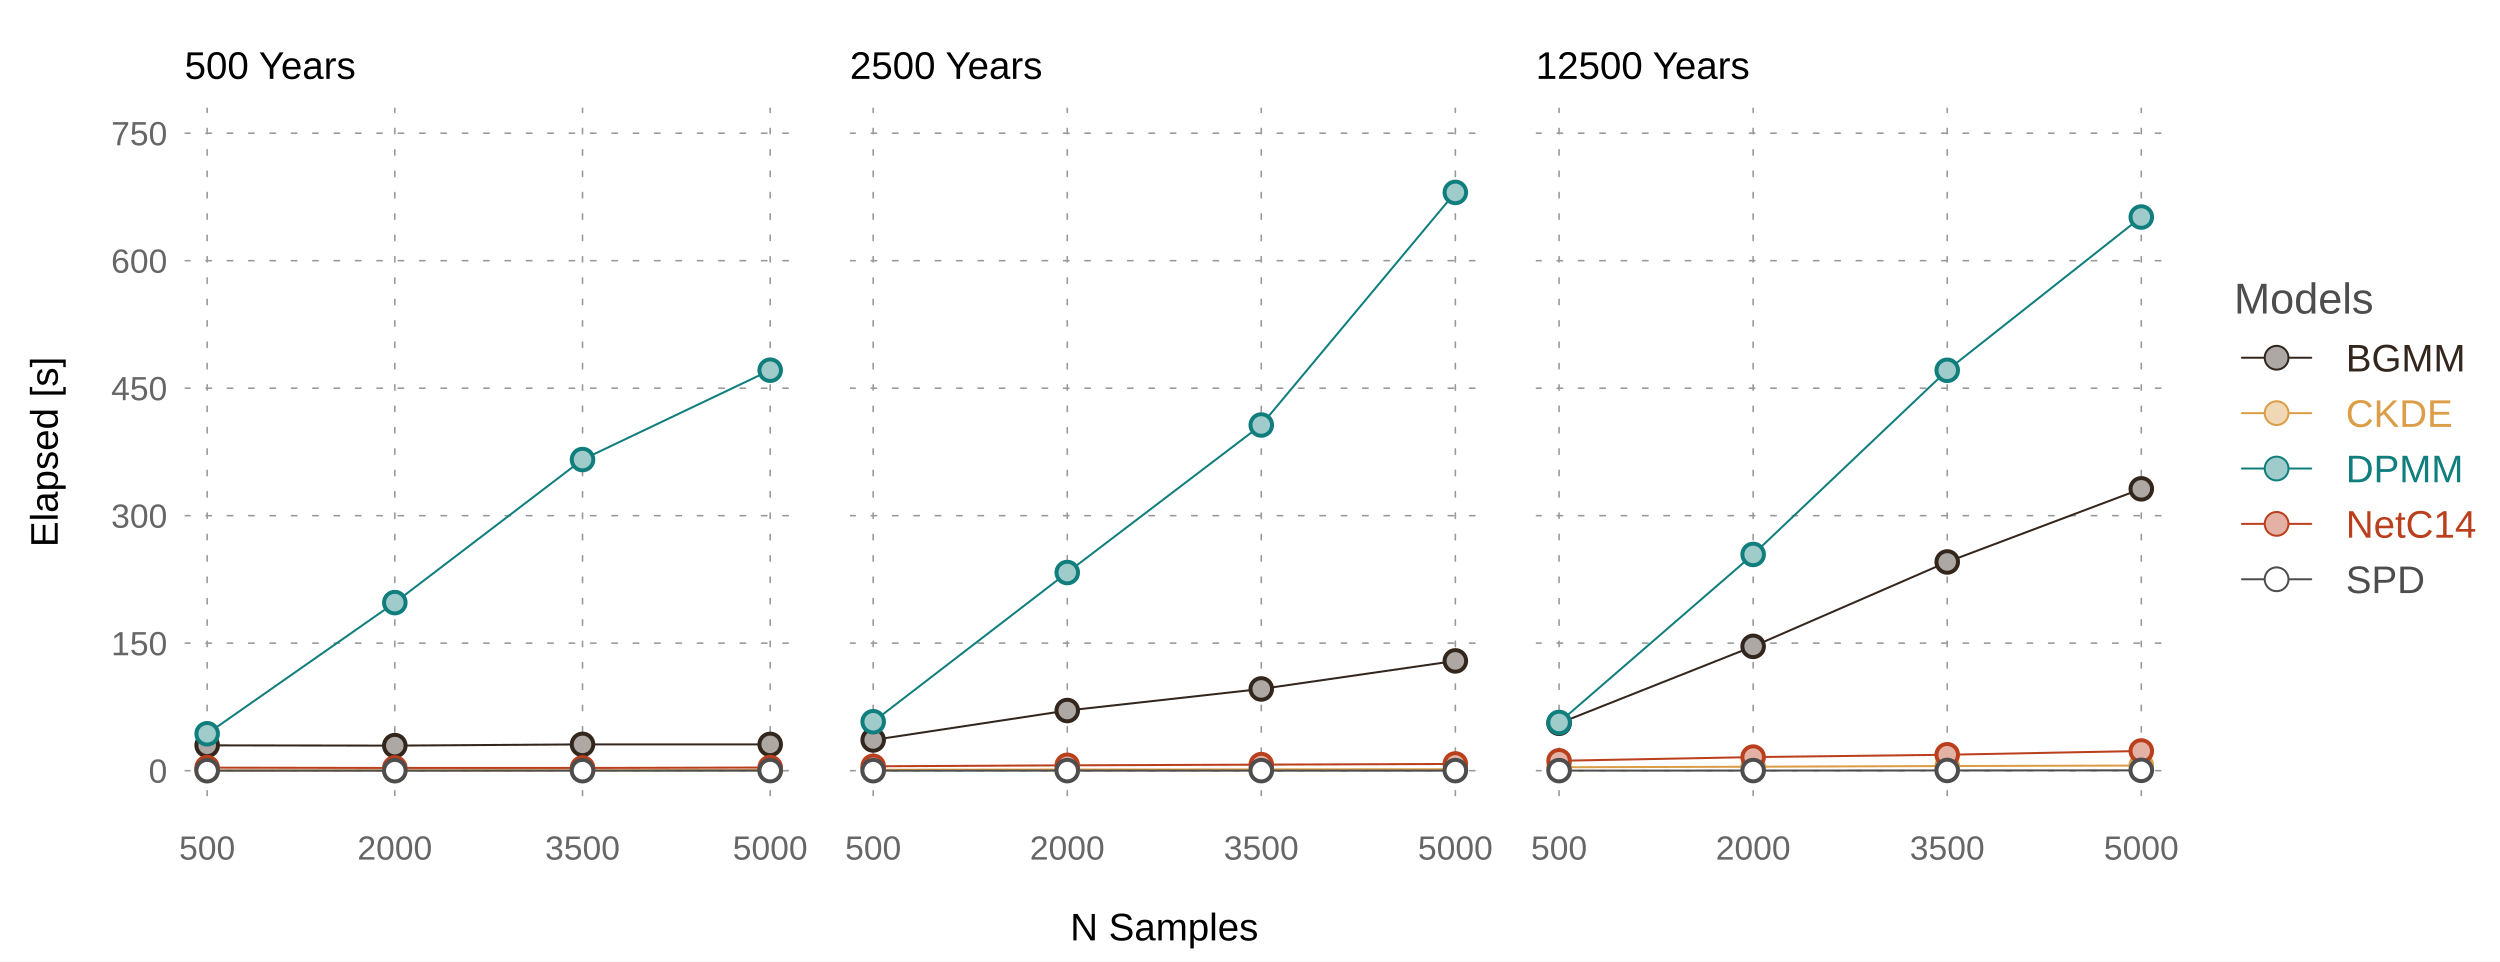
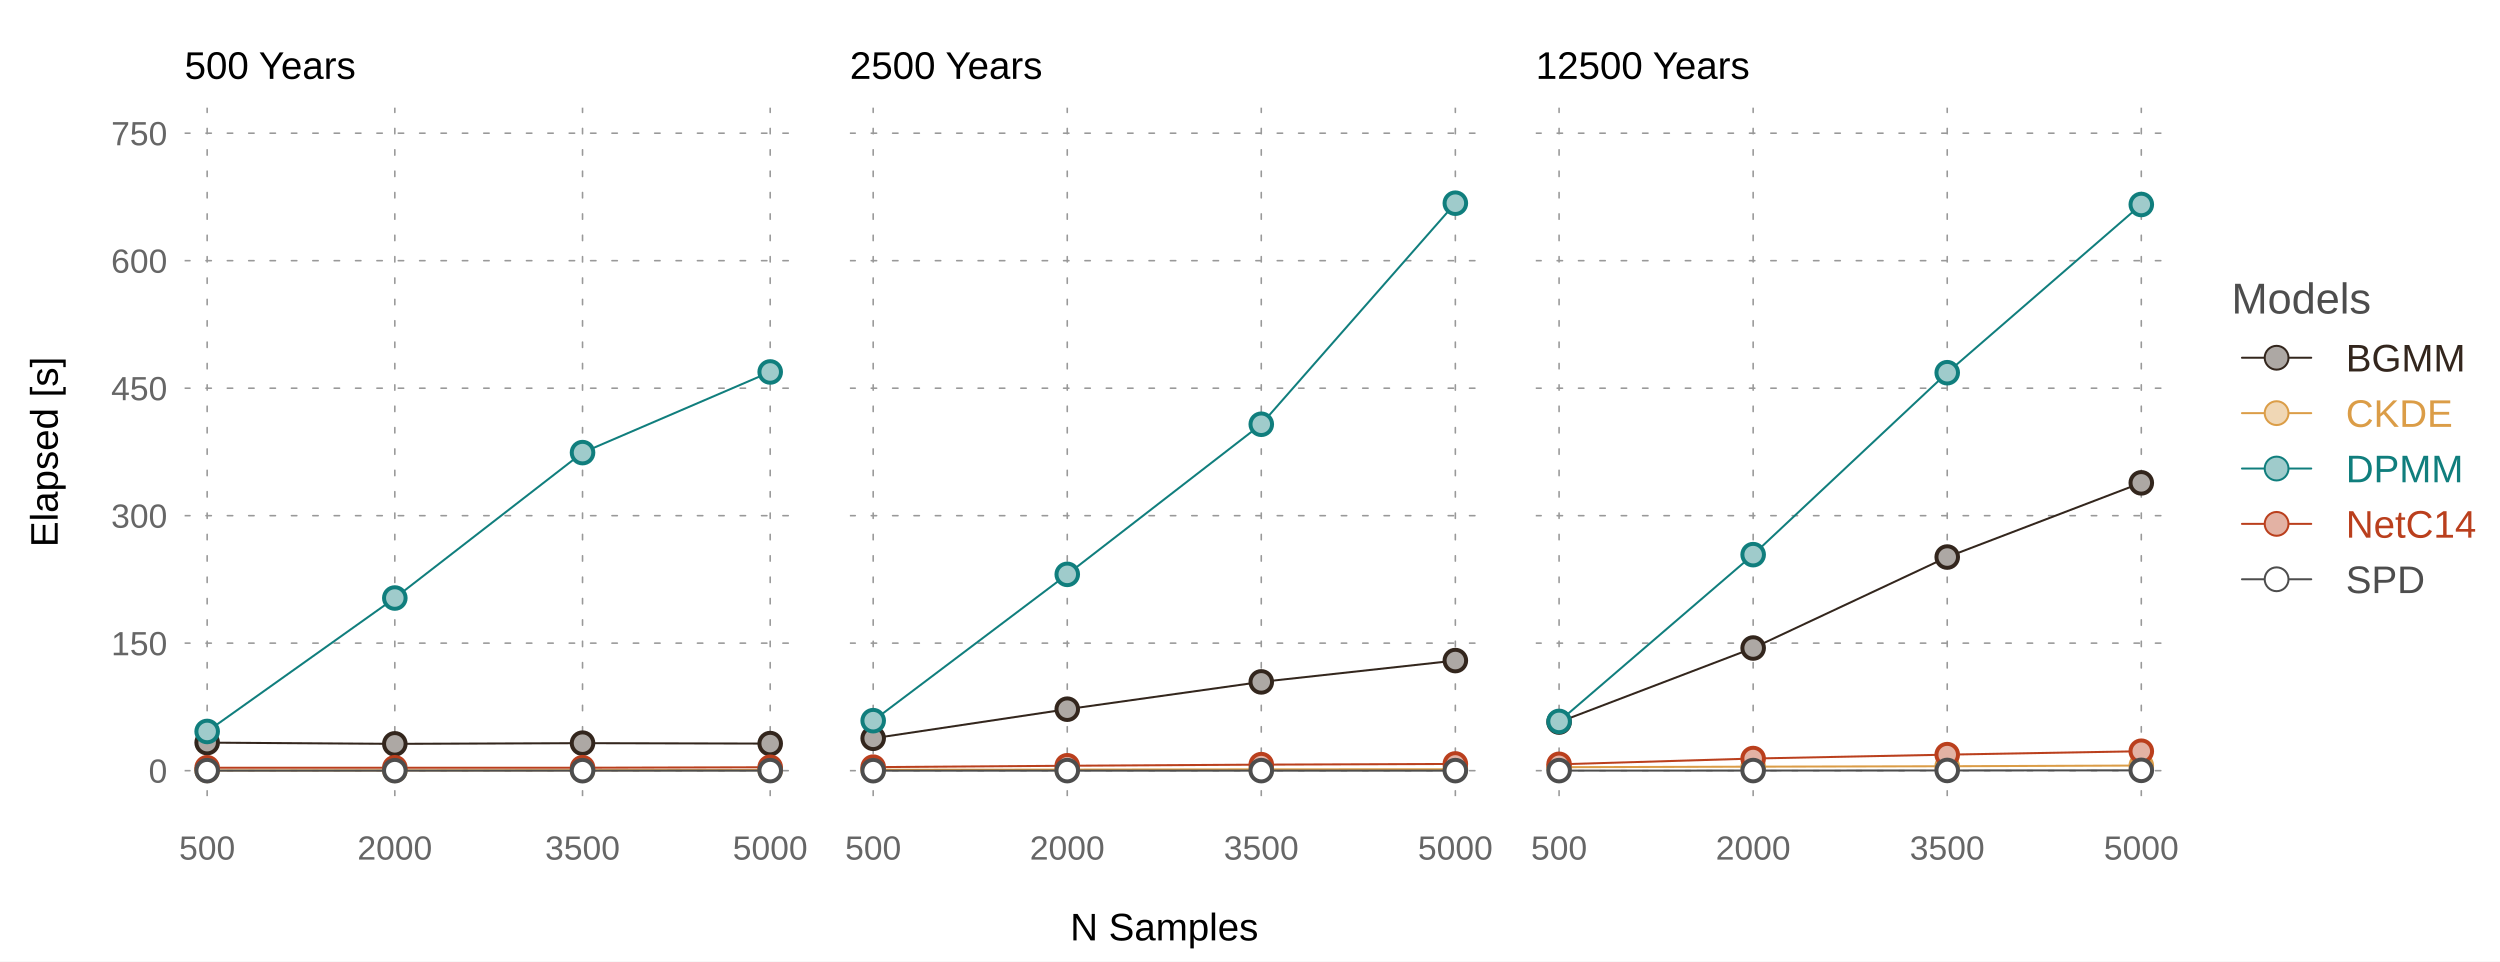
<svg xmlns="http://www.w3.org/2000/svg" width="468.00pt" height="180.00pt" viewBox="0 0 468.00 180.00">
  <g class="svglite">
    <defs>
      <style type="text/css">
    .svglite line, .svglite polyline, .svglite polygon, .svglite path, .svglite rect, .svglite circle {
      fill: none;
      stroke: #000000;
      stroke-linecap: round;
      stroke-linejoin: round;
      stroke-miterlimit: 10.00;
    }
    .svglite text {
      white-space: pre;
    }
    .svglite g.glyphgroup path {
      fill: inherit;
      stroke: none;
    }
  </style>
    </defs>
    <rect width="100%" height="100%" style="stroke: none; fill: #FFFFFF;" />
    <defs>
      <clipPath id="cpMC4wMHw0NjguMDB8MC4wMHwxODAuMDA=">
        <rect x="0.00" y="0.00" width="468.00" height="180.00" />
      </clipPath>
    </defs>
    <g clip-path="url(#cpMC4wMHw0NjguMDB8MC4wMHwxODAuMDA=)">
</g>
    <defs>
      <clipPath id="cpMzQuNTZ8MTQ4LjQwfDIwLjE2fDE0OS4wNA==">
        <rect x="34.56" y="20.16" width="113.84" height="128.88" />
      </clipPath>
    </defs>
    <g clip-path="url(#cpMzQuNTZ8MTQ4LjQwfDIwLjE2fDE0OS4wNA==)">
      <line x1="34.56" y1="144.27" x2="148.40" y2="144.27" style="stroke-width: 0.30; stroke: #999999; stroke-dasharray: 1.00,3.00;" />
      <line x1="34.56" y1="120.40" x2="148.40" y2="120.40" style="stroke-width: 0.30; stroke: #999999; stroke-dasharray: 1.00,3.00;" />
      <line x1="34.56" y1="96.53" x2="148.40" y2="96.53" style="stroke-width: 0.30; stroke: #999999; stroke-dasharray: 1.00,3.00;" />
      <line x1="34.56" y1="72.67" x2="148.40" y2="72.67" style="stroke-width: 0.30; stroke: #999999; stroke-dasharray: 1.00,3.00;" />
      <line x1="34.56" y1="48.80" x2="148.40" y2="48.80" style="stroke-width: 0.30; stroke: #999999; stroke-dasharray: 1.00,3.00;" />
      <line x1="34.56" y1="24.93" x2="148.40" y2="24.93" style="stroke-width: 0.30; stroke: #999999; stroke-dasharray: 1.00,3.00;" />
      <line x1="38.78" y1="149.04" x2="38.78" y2="20.16" style="stroke-width: 0.30; stroke: #999999; stroke-dasharray: 1.00,3.00;" />
      <line x1="73.91" y1="149.04" x2="73.91" y2="20.16" style="stroke-width: 0.30; stroke: #999999; stroke-dasharray: 1.00,3.00;" />
      <line x1="109.05" y1="149.04" x2="109.05" y2="20.16" style="stroke-width: 0.30; stroke: #999999; stroke-dasharray: 1.00,3.00;" />
      <line x1="144.18" y1="149.04" x2="144.18" y2="20.16" style="stroke-width: 0.30; stroke: #999999; stroke-dasharray: 1.00,3.00;" />
-       <polyline points="38.78,139.53 73.91,139.58 109.05,139.35 144.18,139.35 " style="stroke-width: 0.38; stroke: #33261D;" />
-       <circle cx="38.78" cy="139.53" r="2.02" style="stroke-width: 0.75; stroke: #33261D; fill: #ADA8A4;" />
-       <circle cx="73.91" cy="139.58" r="2.02" style="stroke-width: 0.75; stroke: #33261D; fill: #ADA8A4;" />
-       <circle cx="109.05" cy="139.35" r="2.02" style="stroke-width: 0.75; stroke: #33261D; fill: #ADA8A4;" />
-       <circle cx="144.18" cy="139.35" r="2.02" style="stroke-width: 0.75; stroke: #33261D; fill: #ADA8A4;" />
-       <polyline points="38.78,144.23 73.91,144.21 109.05,144.19 144.18,144.16 " style="stroke-width: 0.38; stroke: #DB9D47;" />
-       <circle cx="38.78" cy="144.23" r="2.02" style="stroke-width: 0.75; stroke: #DB9D47; fill: #F0D7B5;" />
+       <polyline points="38.78,139.02 73.91,139.25 109.05,139.12 144.18,139.20 " style="stroke-width: 0.38; stroke: #33261D;" />
+       <circle cx="38.78" cy="139.02" r="2.02" style="stroke-width: 0.75; stroke: #33261D; fill: #ADA8A4;" />
+       <circle cx="73.91" cy="139.25" r="2.02" style="stroke-width: 0.75; stroke: #33261D; fill: #ADA8A4;" />
+       <circle cx="109.05" cy="139.12" r="2.02" style="stroke-width: 0.75; stroke: #33261D; fill: #ADA8A4;" />
+       <circle cx="144.18" cy="139.20" r="2.02" style="stroke-width: 0.75; stroke: #33261D; fill: #ADA8A4;" />
+       <polyline points="38.78,144.22 73.91,144.21 109.05,144.18 144.18,144.16 " style="stroke-width: 0.38; stroke: #DB9D47;" />
+       <circle cx="38.78" cy="144.22" r="2.02" style="stroke-width: 0.75; stroke: #DB9D47; fill: #F0D7B5;" />
      <circle cx="73.91" cy="144.21" r="2.02" style="stroke-width: 0.75; stroke: #DB9D47; fill: #F0D7B5;" />
-       <circle cx="109.05" cy="144.19" r="2.02" style="stroke-width: 0.75; stroke: #DB9D47; fill: #F0D7B5;" />
+       <circle cx="109.05" cy="144.18" r="2.02" style="stroke-width: 0.75; stroke: #DB9D47; fill: #F0D7B5;" />
      <circle cx="144.18" cy="144.16" r="2.02" style="stroke-width: 0.75; stroke: #DB9D47; fill: #F0D7B5;" />
-       <polyline points="38.78,137.36 73.91,112.81 109.05,86.03 144.18,69.30 " style="stroke-width: 0.38; stroke: #107E7D;" />
-       <circle cx="38.78" cy="137.36" r="2.02" style="stroke-width: 0.75; stroke: #107E7D; fill: #9FCBCB;" />
-       <circle cx="73.91" cy="112.81" r="2.02" style="stroke-width: 0.75; stroke: #107E7D; fill: #9FCBCB;" />
-       <circle cx="109.05" cy="86.03" r="2.02" style="stroke-width: 0.75; stroke: #107E7D; fill: #9FCBCB;" />
-       <circle cx="144.18" cy="69.30" r="2.02" style="stroke-width: 0.75; stroke: #107E7D; fill: #9FCBCB;" />
-       <polyline points="38.78,143.70 73.91,143.76 109.05,143.76 144.18,143.68 " style="stroke-width: 0.38; stroke: #BA3F1D;" />
-       <circle cx="38.78" cy="143.70" r="2.02" style="stroke-width: 0.75; stroke: #BA3F1D; fill: #E3B2A4;" />
-       <circle cx="73.91" cy="143.76" r="2.02" style="stroke-width: 0.75; stroke: #BA3F1D; fill: #E3B2A4;" />
-       <circle cx="109.05" cy="143.76" r="2.02" style="stroke-width: 0.75; stroke: #BA3F1D; fill: #E3B2A4;" />
-       <circle cx="144.18" cy="143.68" r="2.02" style="stroke-width: 0.75; stroke: #BA3F1D; fill: #E3B2A4;" />
+       <polyline points="38.78,136.93 73.91,111.95 109.05,84.73 144.18,69.63 " style="stroke-width: 0.38; stroke: #107E7D;" />
+       <circle cx="38.78" cy="136.93" r="2.02" style="stroke-width: 0.75; stroke: #107E7D; fill: #9FCBCB;" />
+       <circle cx="73.91" cy="111.95" r="2.02" style="stroke-width: 0.75; stroke: #107E7D; fill: #9FCBCB;" />
+       <circle cx="109.05" cy="84.73" r="2.02" style="stroke-width: 0.75; stroke: #107E7D; fill: #9FCBCB;" />
+       <circle cx="144.18" cy="69.63" r="2.02" style="stroke-width: 0.75; stroke: #107E7D; fill: #9FCBCB;" />
+       <polyline points="38.78,143.72 73.91,143.72 109.05,143.72 144.18,143.63 " style="stroke-width: 0.38; stroke: #BA3F1D;" />
+       <circle cx="38.78" cy="143.72" r="2.02" style="stroke-width: 0.75; stroke: #BA3F1D; fill: #E3B2A4;" />
+       <circle cx="73.91" cy="143.72" r="2.02" style="stroke-width: 0.75; stroke: #BA3F1D; fill: #E3B2A4;" />
+       <circle cx="109.05" cy="143.72" r="2.02" style="stroke-width: 0.75; stroke: #BA3F1D; fill: #E3B2A4;" />
+       <circle cx="144.18" cy="143.63" r="2.02" style="stroke-width: 0.75; stroke: #BA3F1D; fill: #E3B2A4;" />
      <polyline points="38.78,144.27 73.91,144.27 109.05,144.27 144.18,144.26 " style="stroke-width: 0.38; stroke: #4D4D4D;" />
      <circle cx="38.78" cy="144.27" r="2.02" style="stroke-width: 0.75; stroke: #4D4D4D; fill: #FFFFFF;" />
      <circle cx="73.91" cy="144.27" r="2.02" style="stroke-width: 0.75; stroke: #4D4D4D; fill: #FFFFFF;" />
      <circle cx="109.05" cy="144.27" r="2.02" style="stroke-width: 0.75; stroke: #4D4D4D; fill: #FFFFFF;" />
      <circle cx="144.18" cy="144.26" r="2.02" style="stroke-width: 0.75; stroke: #4D4D4D; fill: #FFFFFF;" />
    </g>
    <g clip-path="url(#cpMC4wMHw0NjguMDB8MC4wMHwxODAuMDA=)">
      <text x="38.78" y="160.92" text-anchor="middle" style="font-size: 6.30px;fill: #666666; font-family: &quot;Arial&quot;;" textLength="10.50px" lengthAdjust="spacingAndGlyphs">500</text>
      <text x="73.91" y="160.92" text-anchor="middle" style="font-size: 6.30px;fill: #666666; font-family: &quot;Arial&quot;;" textLength="14.00px" lengthAdjust="spacingAndGlyphs">2000</text>
      <text x="109.05" y="160.92" text-anchor="middle" style="font-size: 6.30px;fill: #666666; font-family: &quot;Arial&quot;;" textLength="14.00px" lengthAdjust="spacingAndGlyphs">3500</text>
      <text x="144.18" y="160.92" text-anchor="middle" style="font-size: 6.30px;fill: #666666; font-family: &quot;Arial&quot;;" textLength="14.00px" lengthAdjust="spacingAndGlyphs">5000</text>
      <text x="31.32" y="146.52" text-anchor="end" style="font-size: 6.30px;fill: #666666; font-family: &quot;Arial&quot;;" textLength="3.50px" lengthAdjust="spacingAndGlyphs">0</text>
      <text x="31.32" y="122.66" text-anchor="end" style="font-size: 6.30px;fill: #666666; font-family: &quot;Arial&quot;;" textLength="10.50px" lengthAdjust="spacingAndGlyphs">150</text>
      <text x="31.32" y="98.79" text-anchor="end" style="font-size: 6.30px;fill: #666666; font-family: &quot;Arial&quot;;" textLength="10.50px" lengthAdjust="spacingAndGlyphs">300</text>
      <text x="31.32" y="74.92" text-anchor="end" style="font-size: 6.30px;fill: #666666; font-family: &quot;Arial&quot;;" textLength="10.50px" lengthAdjust="spacingAndGlyphs">450</text>
      <text x="31.32" y="51.06" text-anchor="end" style="font-size: 6.30px;fill: #666666; font-family: &quot;Arial&quot;;" textLength="10.50px" lengthAdjust="spacingAndGlyphs">600</text>
      <text x="31.32" y="27.19" text-anchor="end" style="font-size: 6.30px;fill: #666666; font-family: &quot;Arial&quot;;" textLength="10.50px" lengthAdjust="spacingAndGlyphs">750</text>
    </g>
    <defs>
      <clipPath id="cpMi4xNnwxNDguNDB8Mi4xNnwxNzcuODQ=">
        <rect x="2.16" y="2.16" width="146.24" height="175.68" />
      </clipPath>
    </defs>
    <g clip-path="url(#cpMi4xNnwxNDguNDB8Mi4xNnwxNzcuODQ=)">
      <text transform="translate(10.80,84.60) rotate(-90)" text-anchor="middle" style="font-size: 7.20px; font-family: &quot;Arial&quot;;" textLength="35.58px" lengthAdjust="spacingAndGlyphs">Elapsed [s]</text>
      <text x="34.56" y="14.76" style="font-size: 7.20px; font-family: &quot;Arial&quot;;" textLength="32.00px" lengthAdjust="spacingAndGlyphs">500 Years</text>
    </g>
    <defs>
      <clipPath id="cpMTU5LjEwfDI3Ni44MHwyMC4xNnwxNDkuMDQ=">
        <rect x="159.10" y="20.16" width="117.70" height="128.88" />
      </clipPath>
    </defs>
    <g clip-path="url(#cpMTU5LjEwfDI3Ni44MHwyMC4xNnwxNDkuMDQ=)">
      <line x1="159.10" y1="144.27" x2="276.80" y2="144.27" style="stroke-width: 0.30; stroke: #999999; stroke-dasharray: 1.00,3.00;" />
      <line x1="159.10" y1="120.40" x2="276.80" y2="120.40" style="stroke-width: 0.30; stroke: #999999; stroke-dasharray: 1.00,3.00;" />
      <line x1="159.10" y1="96.53" x2="276.80" y2="96.53" style="stroke-width: 0.30; stroke: #999999; stroke-dasharray: 1.00,3.00;" />
      <line x1="159.10" y1="72.67" x2="276.80" y2="72.67" style="stroke-width: 0.30; stroke: #999999; stroke-dasharray: 1.00,3.00;" />
      <line x1="159.10" y1="48.80" x2="276.80" y2="48.80" style="stroke-width: 0.30; stroke: #999999; stroke-dasharray: 1.00,3.00;" />
      <line x1="159.10" y1="24.93" x2="276.80" y2="24.93" style="stroke-width: 0.30; stroke: #999999; stroke-dasharray: 1.00,3.00;" />
      <line x1="163.46" y1="149.04" x2="163.46" y2="20.16" style="stroke-width: 0.30; stroke: #999999; stroke-dasharray: 1.00,3.00;" />
      <line x1="199.79" y1="149.04" x2="199.79" y2="20.16" style="stroke-width: 0.30; stroke: #999999; stroke-dasharray: 1.00,3.00;" />
      <line x1="236.11" y1="149.04" x2="236.11" y2="20.16" style="stroke-width: 0.30; stroke: #999999; stroke-dasharray: 1.00,3.00;" />
      <line x1="272.44" y1="149.04" x2="272.44" y2="20.16" style="stroke-width: 0.30; stroke: #999999; stroke-dasharray: 1.00,3.00;" />
-       <polyline points="163.46,138.52 199.79,133.01 236.11,128.97 272.44,123.72 " style="stroke-width: 0.38; stroke: #33261D;" />
-       <circle cx="163.46" cy="138.52" r="2.02" style="stroke-width: 0.75; stroke: #33261D; fill: #ADA8A4;" />
-       <circle cx="199.79" cy="133.01" r="2.02" style="stroke-width: 0.75; stroke: #33261D; fill: #ADA8A4;" />
-       <circle cx="236.11" cy="128.97" r="2.02" style="stroke-width: 0.75; stroke: #33261D; fill: #ADA8A4;" />
-       <circle cx="272.44" cy="123.72" r="2.02" style="stroke-width: 0.75; stroke: #33261D; fill: #ADA8A4;" />
-       <polyline points="163.46,144.10 199.79,144.06 236.11,144.03 272.44,144.00 " style="stroke-width: 0.38; stroke: #DB9D47;" />
+       <polyline points="163.46,138.21 199.79,132.76 236.11,127.65 272.44,123.66 " style="stroke-width: 0.38; stroke: #33261D;" />
+       <circle cx="163.46" cy="138.21" r="2.02" style="stroke-width: 0.75; stroke: #33261D; fill: #ADA8A4;" />
+       <circle cx="199.79" cy="132.76" r="2.02" style="stroke-width: 0.75; stroke: #33261D; fill: #ADA8A4;" />
+       <circle cx="236.11" cy="127.65" r="2.02" style="stroke-width: 0.75; stroke: #33261D; fill: #ADA8A4;" />
+       <circle cx="272.44" cy="123.66" r="2.02" style="stroke-width: 0.75; stroke: #33261D; fill: #ADA8A4;" />
+       <polyline points="163.46,144.10 199.79,144.07 236.11,144.02 272.44,144.01 " style="stroke-width: 0.38; stroke: #DB9D47;" />
      <circle cx="163.46" cy="144.10" r="2.02" style="stroke-width: 0.75; stroke: #DB9D47; fill: #F0D7B5;" />
-       <circle cx="199.79" cy="144.06" r="2.02" style="stroke-width: 0.75; stroke: #DB9D47; fill: #F0D7B5;" />
-       <circle cx="236.11" cy="144.03" r="2.02" style="stroke-width: 0.75; stroke: #DB9D47; fill: #F0D7B5;" />
-       <circle cx="272.44" cy="144.00" r="2.02" style="stroke-width: 0.75; stroke: #DB9D47; fill: #F0D7B5;" />
-       <polyline points="163.46,135.11 199.79,107.18 236.11,79.56 272.44,36.02 " style="stroke-width: 0.38; stroke: #107E7D;" />
-       <circle cx="163.46" cy="135.11" r="2.02" style="stroke-width: 0.75; stroke: #107E7D; fill: #9FCBCB;" />
-       <circle cx="199.79" cy="107.18" r="2.02" style="stroke-width: 0.75; stroke: #107E7D; fill: #9FCBCB;" />
-       <circle cx="236.11" cy="79.56" r="2.02" style="stroke-width: 0.75; stroke: #107E7D; fill: #9FCBCB;" />
-       <circle cx="272.44" cy="36.02" r="2.02" style="stroke-width: 0.75; stroke: #107E7D; fill: #9FCBCB;" />
-       <polyline points="163.46,143.45 199.79,143.27 236.11,143.14 272.44,143.01 " style="stroke-width: 0.38; stroke: #BA3F1D;" />
-       <circle cx="163.46" cy="143.45" r="2.02" style="stroke-width: 0.75; stroke: #BA3F1D; fill: #E3B2A4;" />
-       <circle cx="199.79" cy="143.27" r="2.02" style="stroke-width: 0.75; stroke: #BA3F1D; fill: #E3B2A4;" />
+       <circle cx="199.79" cy="144.07" r="2.02" style="stroke-width: 0.75; stroke: #DB9D47; fill: #F0D7B5;" />
+       <circle cx="236.11" cy="144.02" r="2.02" style="stroke-width: 0.75; stroke: #DB9D47; fill: #F0D7B5;" />
+       <circle cx="272.44" cy="144.01" r="2.02" style="stroke-width: 0.75; stroke: #DB9D47; fill: #F0D7B5;" />
+       <polyline points="163.46,134.91 199.79,107.52 236.11,79.42 272.44,38.04 " style="stroke-width: 0.38; stroke: #107E7D;" />
+       <circle cx="163.46" cy="134.91" r="2.02" style="stroke-width: 0.75; stroke: #107E7D; fill: #9FCBCB;" />
+       <circle cx="199.79" cy="107.52" r="2.02" style="stroke-width: 0.75; stroke: #107E7D; fill: #9FCBCB;" />
+       <circle cx="236.11" cy="79.42" r="2.02" style="stroke-width: 0.75; stroke: #107E7D; fill: #9FCBCB;" />
+       <circle cx="272.44" cy="38.04" r="2.02" style="stroke-width: 0.75; stroke: #107E7D; fill: #9FCBCB;" />
+       <polyline points="163.46,143.61 199.79,143.35 236.11,143.14 272.44,143.01 " style="stroke-width: 0.38; stroke: #BA3F1D;" />
+       <circle cx="163.46" cy="143.61" r="2.02" style="stroke-width: 0.75; stroke: #BA3F1D; fill: #E3B2A4;" />
+       <circle cx="199.79" cy="143.35" r="2.02" style="stroke-width: 0.75; stroke: #BA3F1D; fill: #E3B2A4;" />
      <circle cx="236.11" cy="143.14" r="2.02" style="stroke-width: 0.75; stroke: #BA3F1D; fill: #E3B2A4;" />
      <circle cx="272.44" cy="143.01" r="2.02" style="stroke-width: 0.75; stroke: #BA3F1D; fill: #E3B2A4;" />
      <polyline points="163.46,144.27 199.79,144.26 236.11,144.26 272.44,144.26 " style="stroke-width: 0.38; stroke: #4D4D4D;" />
      <circle cx="163.46" cy="144.27" r="2.02" style="stroke-width: 0.75; stroke: #4D4D4D; fill: #FFFFFF;" />
      <circle cx="199.79" cy="144.26" r="2.02" style="stroke-width: 0.75; stroke: #4D4D4D; fill: #FFFFFF;" />
      <circle cx="236.11" cy="144.26" r="2.02" style="stroke-width: 0.75; stroke: #4D4D4D; fill: #FFFFFF;" />
      <circle cx="272.44" cy="144.26" r="2.02" style="stroke-width: 0.75; stroke: #4D4D4D; fill: #FFFFFF;" />
    </g>
    <g clip-path="url(#cpMC4wMHw0NjguMDB8MC4wMHwxODAuMDA=)">
      <text x="163.46" y="160.92" text-anchor="middle" style="font-size: 6.30px;fill: #666666; font-family: &quot;Arial&quot;;" textLength="10.50px" lengthAdjust="spacingAndGlyphs">500</text>
      <text x="199.79" y="160.92" text-anchor="middle" style="font-size: 6.30px;fill: #666666; font-family: &quot;Arial&quot;;" textLength="14.00px" lengthAdjust="spacingAndGlyphs">2000</text>
      <text x="236.11" y="160.92" text-anchor="middle" style="font-size: 6.30px;fill: #666666; font-family: &quot;Arial&quot;;" textLength="14.00px" lengthAdjust="spacingAndGlyphs">3500</text>
      <text x="272.44" y="160.92" text-anchor="middle" style="font-size: 6.30px;fill: #666666; font-family: &quot;Arial&quot;;" textLength="14.00px" lengthAdjust="spacingAndGlyphs">5000</text>
    </g>
    <defs>
      <clipPath id="cpMTU5LjEwfDI3Ni44MHwyLjE2fDE3Ny44NA==">
        <rect x="159.10" y="2.16" width="117.70" height="175.68" />
      </clipPath>
    </defs>
    <g clip-path="url(#cpMTU5LjEwfDI3Ni44MHwyLjE2fDE3Ny44NA==)">
      <text x="217.95" y="176.04" text-anchor="middle" style="font-size: 7.20px; font-family: &quot;Arial&quot;;" textLength="35.16px" lengthAdjust="spacingAndGlyphs">N Samples</text>
      <text x="159.10" y="14.76" style="font-size: 7.20px; font-family: &quot;Arial&quot;;" textLength="36.00px" lengthAdjust="spacingAndGlyphs">2500 Years</text>
    </g>
    <defs>
      <clipPath id="cpMjg3LjUwfDQwNS4yMHwyMC4xNnwxNDkuMDQ=">
        <rect x="287.50" y="20.16" width="117.70" height="128.88" />
      </clipPath>
    </defs>
    <g clip-path="url(#cpMjg3LjUwfDQwNS4yMHwyMC4xNnwxNDkuMDQ=)">
      <line x1="287.50" y1="144.27" x2="405.20" y2="144.27" style="stroke-width: 0.30; stroke: #999999; stroke-dasharray: 1.00,3.00;" />
      <line x1="287.50" y1="120.40" x2="405.20" y2="120.40" style="stroke-width: 0.30; stroke: #999999; stroke-dasharray: 1.00,3.00;" />
      <line x1="287.50" y1="96.53" x2="405.20" y2="96.53" style="stroke-width: 0.30; stroke: #999999; stroke-dasharray: 1.00,3.00;" />
      <line x1="287.50" y1="72.67" x2="405.20" y2="72.67" style="stroke-width: 0.30; stroke: #999999; stroke-dasharray: 1.00,3.00;" />
      <line x1="287.50" y1="48.80" x2="405.20" y2="48.80" style="stroke-width: 0.30; stroke: #999999; stroke-dasharray: 1.00,3.00;" />
      <line x1="287.50" y1="24.93" x2="405.20" y2="24.93" style="stroke-width: 0.30; stroke: #999999; stroke-dasharray: 1.00,3.00;" />
      <line x1="291.86" y1="149.04" x2="291.86" y2="20.16" style="stroke-width: 0.30; stroke: #999999; stroke-dasharray: 1.00,3.00;" />
      <line x1="328.19" y1="149.04" x2="328.19" y2="20.16" style="stroke-width: 0.30; stroke: #999999; stroke-dasharray: 1.00,3.00;" />
      <line x1="364.52" y1="149.04" x2="364.52" y2="20.16" style="stroke-width: 0.30; stroke: #999999; stroke-dasharray: 1.00,3.00;" />
      <line x1="400.85" y1="149.04" x2="400.85" y2="20.16" style="stroke-width: 0.30; stroke: #999999; stroke-dasharray: 1.00,3.00;" />
-       <polyline points="291.86,135.40 328.19,121.00 364.52,105.20 400.85,91.51 " style="stroke-width: 0.38; stroke: #33261D;" />
-       <circle cx="291.86" cy="135.40" r="2.02" style="stroke-width: 0.75; stroke: #33261D; fill: #ADA8A4;" />
-       <circle cx="328.19" cy="121.00" r="2.02" style="stroke-width: 0.75; stroke: #33261D; fill: #ADA8A4;" />
-       <circle cx="364.52" cy="105.20" r="2.02" style="stroke-width: 0.75; stroke: #33261D; fill: #ADA8A4;" />
-       <circle cx="400.85" cy="91.51" r="2.02" style="stroke-width: 0.75; stroke: #33261D; fill: #ADA8A4;" />
-       <polyline points="291.86,143.63 328.19,143.53 364.52,143.40 400.85,143.31 " style="stroke-width: 0.38; stroke: #DB9D47;" />
-       <circle cx="291.86" cy="143.63" r="2.02" style="stroke-width: 0.75; stroke: #DB9D47; fill: #F0D7B5;" />
-       <circle cx="328.19" cy="143.53" r="2.02" style="stroke-width: 0.75; stroke: #DB9D47; fill: #F0D7B5;" />
-       <circle cx="364.52" cy="143.40" r="2.02" style="stroke-width: 0.75; stroke: #DB9D47; fill: #F0D7B5;" />
+       <polyline points="291.86,135.17 328.19,121.31 364.52,104.28 400.85,90.39 " style="stroke-width: 0.38; stroke: #33261D;" />
+       <circle cx="291.86" cy="135.17" r="2.02" style="stroke-width: 0.75; stroke: #33261D; fill: #ADA8A4;" />
+       <circle cx="328.19" cy="121.31" r="2.02" style="stroke-width: 0.75; stroke: #33261D; fill: #ADA8A4;" />
+       <circle cx="364.52" cy="104.28" r="2.02" style="stroke-width: 0.75; stroke: #33261D; fill: #ADA8A4;" />
+       <circle cx="400.85" cy="90.39" r="2.02" style="stroke-width: 0.75; stroke: #33261D; fill: #ADA8A4;" />
+       <polyline points="291.86,143.62 328.19,143.52 364.52,143.44 400.85,143.31 " style="stroke-width: 0.38; stroke: #DB9D47;" />
+       <circle cx="291.86" cy="143.62" r="2.02" style="stroke-width: 0.75; stroke: #DB9D47; fill: #F0D7B5;" />
+       <circle cx="328.19" cy="143.52" r="2.02" style="stroke-width: 0.75; stroke: #DB9D47; fill: #F0D7B5;" />
+       <circle cx="364.52" cy="143.44" r="2.02" style="stroke-width: 0.75; stroke: #DB9D47; fill: #F0D7B5;" />
      <circle cx="400.85" cy="143.31" r="2.02" style="stroke-width: 0.75; stroke: #DB9D47; fill: #F0D7B5;" />
-       <polyline points="291.86,135.25 328.19,103.79 364.52,69.32 400.85,40.63 " style="stroke-width: 0.38; stroke: #107E7D;" />
-       <circle cx="291.86" cy="135.25" r="2.02" style="stroke-width: 0.75; stroke: #107E7D; fill: #9FCBCB;" />
-       <circle cx="328.19" cy="103.79" r="2.02" style="stroke-width: 0.75; stroke: #107E7D; fill: #9FCBCB;" />
-       <circle cx="364.52" cy="69.32" r="2.02" style="stroke-width: 0.75; stroke: #107E7D; fill: #9FCBCB;" />
-       <circle cx="400.85" cy="40.63" r="2.02" style="stroke-width: 0.75; stroke: #107E7D; fill: #9FCBCB;" />
-       <polyline points="291.86,142.42 328.19,141.73 364.52,141.29 400.85,140.58 " style="stroke-width: 0.38; stroke: #BA3F1D;" />
-       <circle cx="291.86" cy="142.42" r="2.02" style="stroke-width: 0.75; stroke: #BA3F1D; fill: #E3B2A4;" />
-       <circle cx="328.19" cy="141.73" r="2.02" style="stroke-width: 0.75; stroke: #BA3F1D; fill: #E3B2A4;" />
-       <circle cx="364.52" cy="141.29" r="2.02" style="stroke-width: 0.75; stroke: #BA3F1D; fill: #E3B2A4;" />
-       <circle cx="400.85" cy="140.58" r="2.02" style="stroke-width: 0.75; stroke: #BA3F1D; fill: #E3B2A4;" />
+       <polyline points="291.86,135.05 328.19,103.83 364.52,69.77 400.85,38.28 " style="stroke-width: 0.38; stroke: #107E7D;" />
+       <circle cx="291.86" cy="135.05" r="2.02" style="stroke-width: 0.75; stroke: #107E7D; fill: #9FCBCB;" />
+       <circle cx="328.19" cy="103.83" r="2.02" style="stroke-width: 0.75; stroke: #107E7D; fill: #9FCBCB;" />
+       <circle cx="364.52" cy="69.77" r="2.02" style="stroke-width: 0.75; stroke: #107E7D; fill: #9FCBCB;" />
+       <circle cx="400.85" cy="38.28" r="2.02" style="stroke-width: 0.75; stroke: #107E7D; fill: #9FCBCB;" />
+       <polyline points="291.86,143.08 328.19,142.00 364.52,141.27 400.85,140.63 " style="stroke-width: 0.38; stroke: #BA3F1D;" />
+       <circle cx="291.86" cy="143.08" r="2.02" style="stroke-width: 0.75; stroke: #BA3F1D; fill: #E3B2A4;" />
+       <circle cx="328.19" cy="142.00" r="2.02" style="stroke-width: 0.75; stroke: #BA3F1D; fill: #E3B2A4;" />
+       <circle cx="364.52" cy="141.27" r="2.02" style="stroke-width: 0.75; stroke: #BA3F1D; fill: #E3B2A4;" />
+       <circle cx="400.85" cy="140.63" r="2.02" style="stroke-width: 0.75; stroke: #BA3F1D; fill: #E3B2A4;" />
      <polyline points="291.86,144.26 328.19,144.25 364.52,144.23 400.85,144.21 " style="stroke-width: 0.38; stroke: #4D4D4D;" />
      <circle cx="291.86" cy="144.26" r="2.02" style="stroke-width: 0.75; stroke: #4D4D4D; fill: #FFFFFF;" />
      <circle cx="328.19" cy="144.25" r="2.02" style="stroke-width: 0.75; stroke: #4D4D4D; fill: #FFFFFF;" />
      <circle cx="364.52" cy="144.23" r="2.02" style="stroke-width: 0.75; stroke: #4D4D4D; fill: #FFFFFF;" />
      <circle cx="400.85" cy="144.21" r="2.02" style="stroke-width: 0.75; stroke: #4D4D4D; fill: #FFFFFF;" />
    </g>
    <g clip-path="url(#cpMC4wMHw0NjguMDB8MC4wMHwxODAuMDA=)">
      <text x="291.86" y="160.92" text-anchor="middle" style="font-size: 6.30px;fill: #666666; font-family: &quot;Arial&quot;;" textLength="10.50px" lengthAdjust="spacingAndGlyphs">500</text>
      <text x="328.19" y="160.92" text-anchor="middle" style="font-size: 6.30px;fill: #666666; font-family: &quot;Arial&quot;;" textLength="14.00px" lengthAdjust="spacingAndGlyphs">2000</text>
      <text x="364.52" y="160.92" text-anchor="middle" style="font-size: 6.30px;fill: #666666; font-family: &quot;Arial&quot;;" textLength="14.00px" lengthAdjust="spacingAndGlyphs">3500</text>
      <text x="400.85" y="160.92" text-anchor="middle" style="font-size: 6.30px;fill: #666666; font-family: &quot;Arial&quot;;" textLength="14.00px" lengthAdjust="spacingAndGlyphs">5000</text>
    </g>
    <defs>
      <clipPath id="cpMjg3LjUwfDQwNS4yMHwyLjE2fDE3Ny44NA==">
        <rect x="287.50" y="2.16" width="117.70" height="175.68" />
      </clipPath>
    </defs>
    <g clip-path="url(#cpMjg3LjUwfDQwNS4yMHwyLjE2fDE3Ny44NA==)">
      <text x="287.50" y="14.76" style="font-size: 7.20px; font-family: &quot;Arial&quot;;" textLength="40.00px" lengthAdjust="spacingAndGlyphs">12500 Years</text>
    </g>
    <defs>
      <clipPath id="cpNDE1LjkxfDQ2NS44NHwyLjE2fDE3Ny44NA==">
        <rect x="415.91" y="2.16" width="49.93" height="175.68" />
      </clipPath>
    </defs>
    <g clip-path="url(#cpNDE1LjkxfDQ2NS44NHwyLjE2fDE3Ny44NA==)">
      <line x1="419.70" y1="66.97" x2="432.66" y2="66.97" style="stroke-width: 0.38; stroke: #33261D;" />
      <line x1="419.70" y1="77.34" x2="432.66" y2="77.34" style="stroke-width: 0.38; stroke: #DB9D47;" />
      <line x1="419.70" y1="87.71" x2="432.66" y2="87.71" style="stroke-width: 0.38; stroke: #107E7D;" />
      <line x1="419.70" y1="98.07" x2="432.66" y2="98.07" style="stroke-width: 0.38; stroke: #BA3F1D;" />
      <line x1="419.70" y1="108.44" x2="432.66" y2="108.44" style="stroke-width: 0.38; stroke: #4D4D4D;" />
      <circle cx="426.18" cy="66.97" r="2.23" style="stroke-width: 0.38; stroke: #33261D; fill: #ADA8A4;" />
      <circle cx="426.18" cy="77.34" r="2.23" style="stroke-width: 0.38; stroke: #DB9D47; fill: #F0D7B5;" />
      <circle cx="426.18" cy="87.71" r="2.23" style="stroke-width: 0.38; stroke: #107E7D; fill: #9FCBCB;" />
      <circle cx="426.18" cy="98.07" r="2.23" style="stroke-width: 0.38; stroke: #BA3F1D; fill: #E3B2A4;" />
      <circle cx="426.18" cy="108.44" r="2.23" style="stroke-width: 0.38; stroke: #4D4D4D; fill: #FFFFFF;" />
      <text x="439.14" y="69.54" style="font-size: 7.20px;fill: #33261D; font-family: &quot;Arial&quot;;" textLength="22.36px" lengthAdjust="spacingAndGlyphs">BGMM</text>
      <text x="439.14" y="79.91" style="font-size: 7.20px;fill: #DB9D47; font-family: &quot;Arial&quot;;" textLength="19.97px" lengthAdjust="spacingAndGlyphs">CKDE</text>
      <text x="439.14" y="90.28" style="font-size: 7.20px;fill: #107E7D; font-family: &quot;Arial&quot;;" textLength="21.95px" lengthAdjust="spacingAndGlyphs">DPMM</text>
      <text x="439.14" y="100.65" style="font-size: 7.20px;fill: #BA3F1D; font-family: &quot;Arial&quot;;" textLength="24.38px" lengthAdjust="spacingAndGlyphs">NetC14</text>
      <text x="439.14" y="111.02" style="font-size: 7.20px;fill: #4D4D4D; font-family: &quot;Arial&quot;;" textLength="14.78px" lengthAdjust="spacingAndGlyphs">SPD</text>
-       <text x="418.22" y="58.69" style="font-size: 8.10px;fill: #4D4D4D; font-family: &quot;Arial&quot;;" textLength="26.08px" lengthAdjust="spacingAndGlyphs">Models</text>
+       <text x="417.75" y="58.69" style="font-size: 8.10px;fill: #4D4D4D; font-family: &quot;Arial&quot;;" textLength="26.08px" lengthAdjust="spacingAndGlyphs">Models</text>
    </g>
  </g>
</svg>
